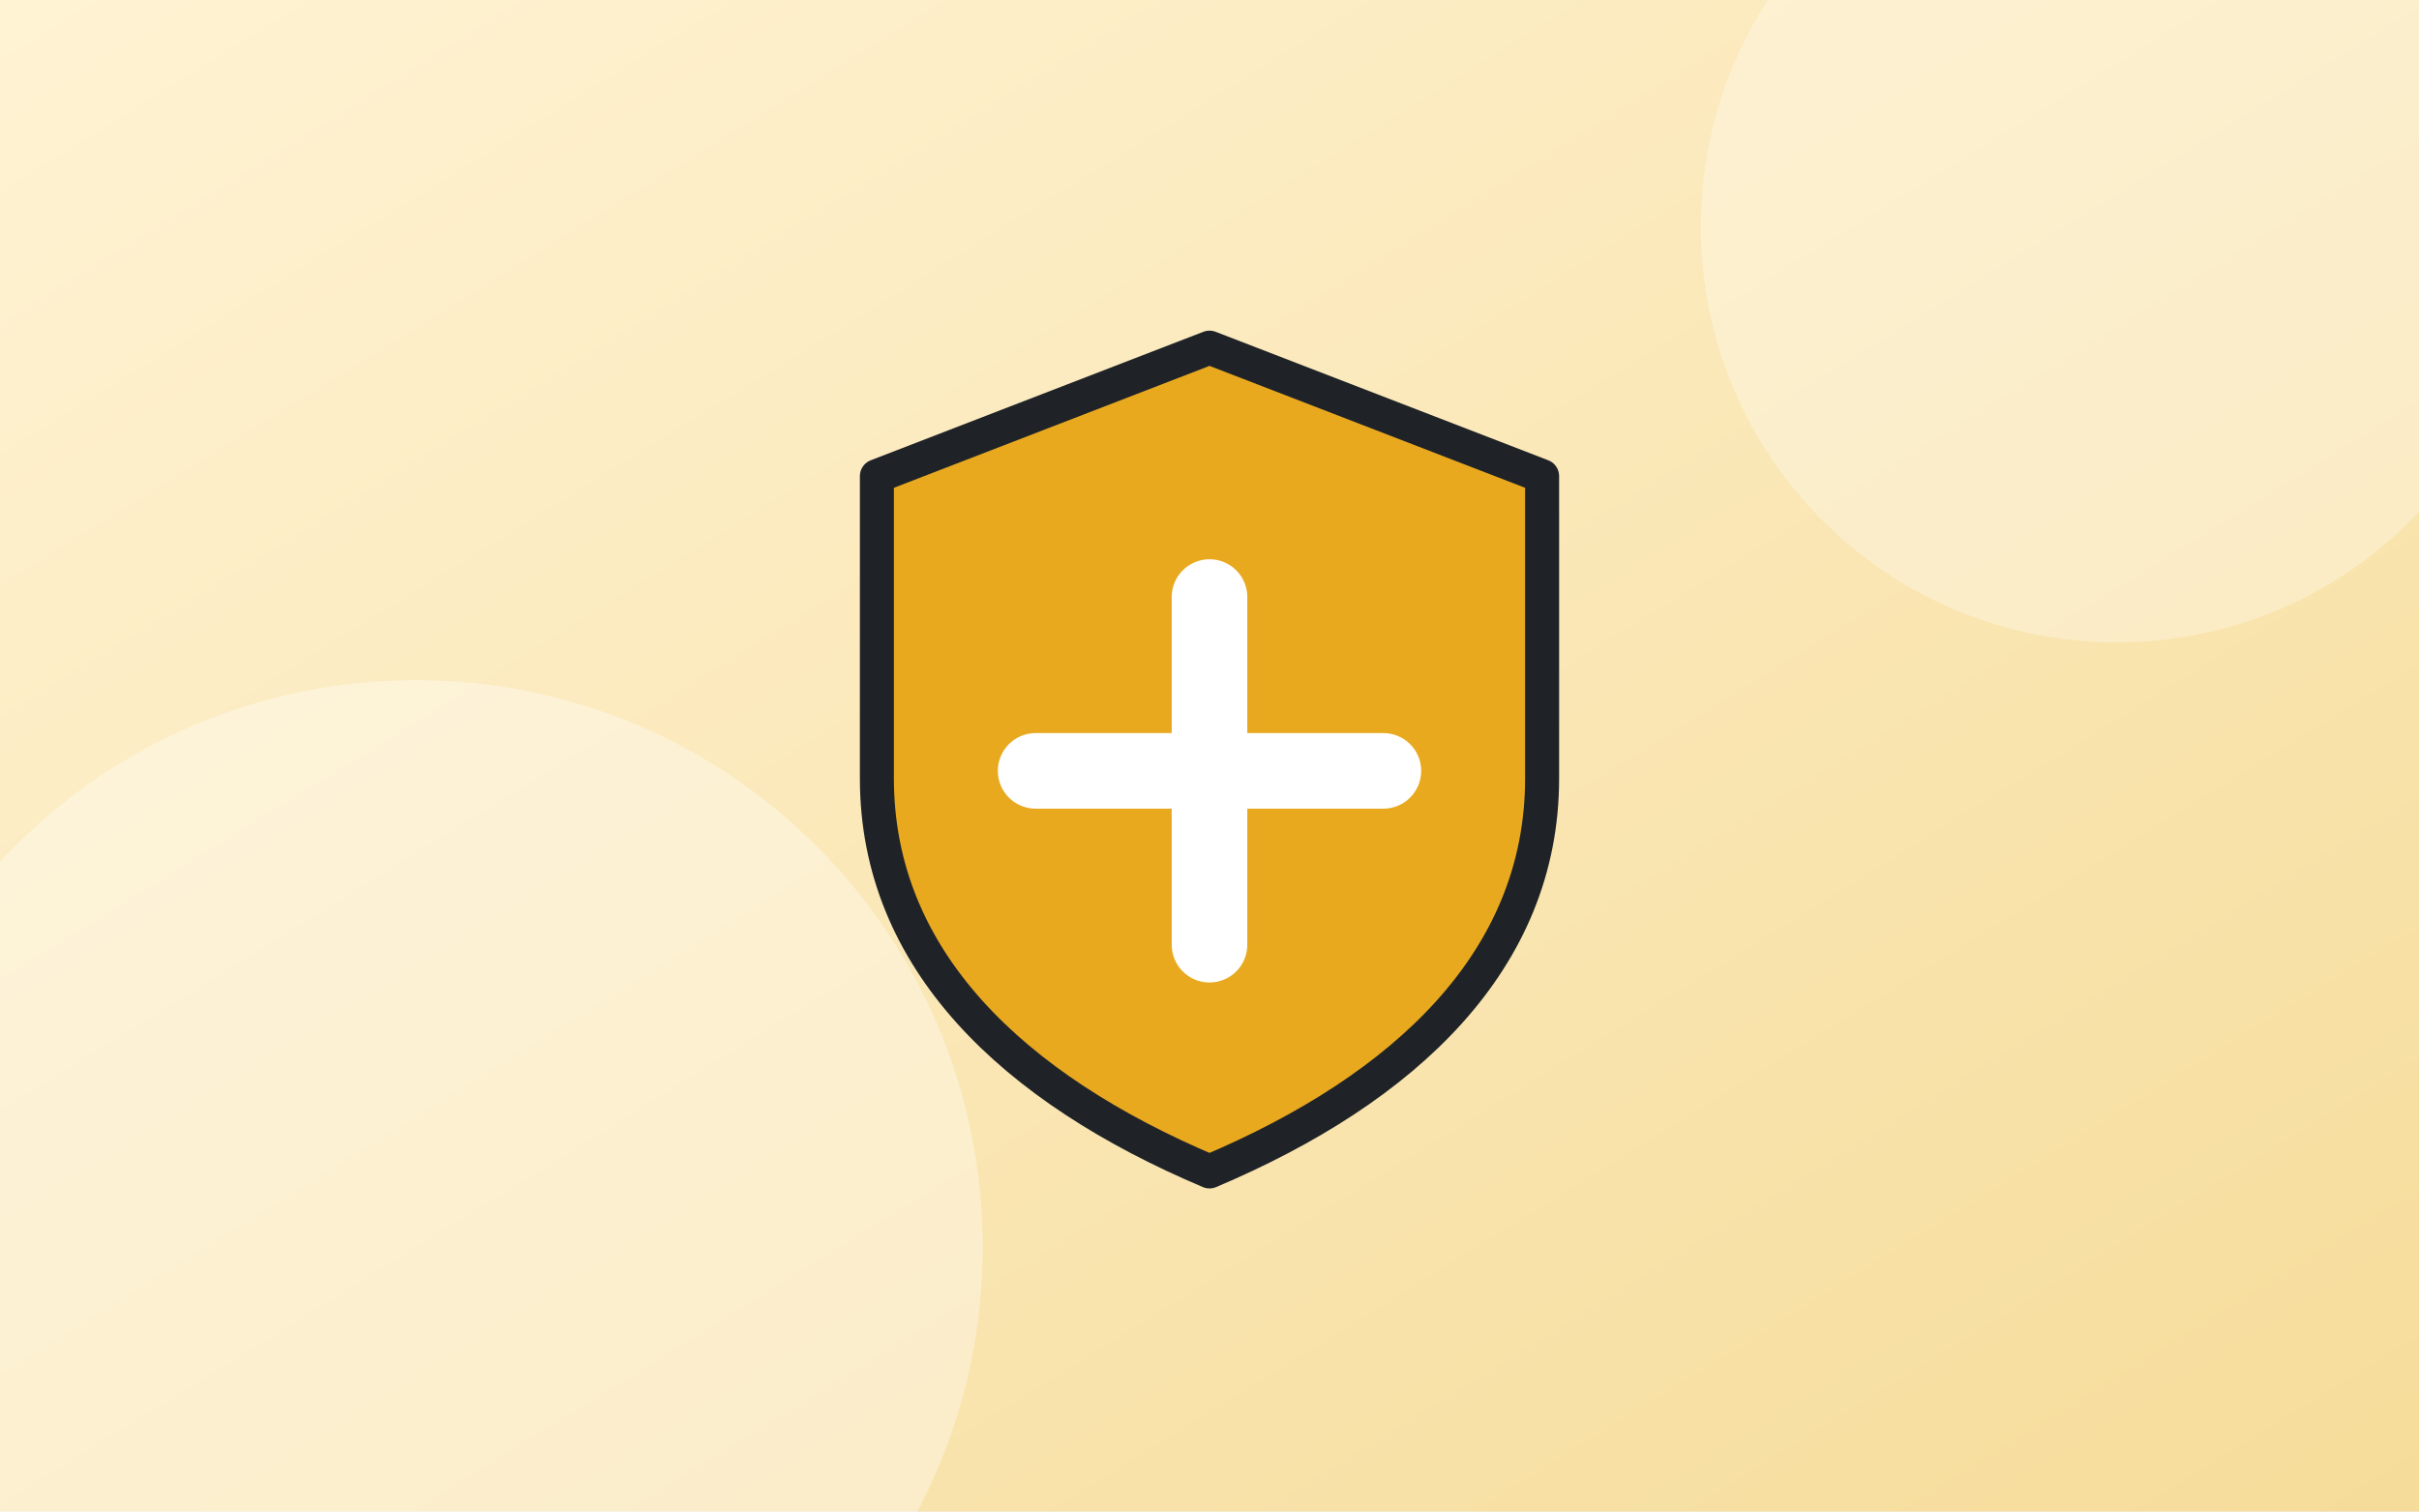
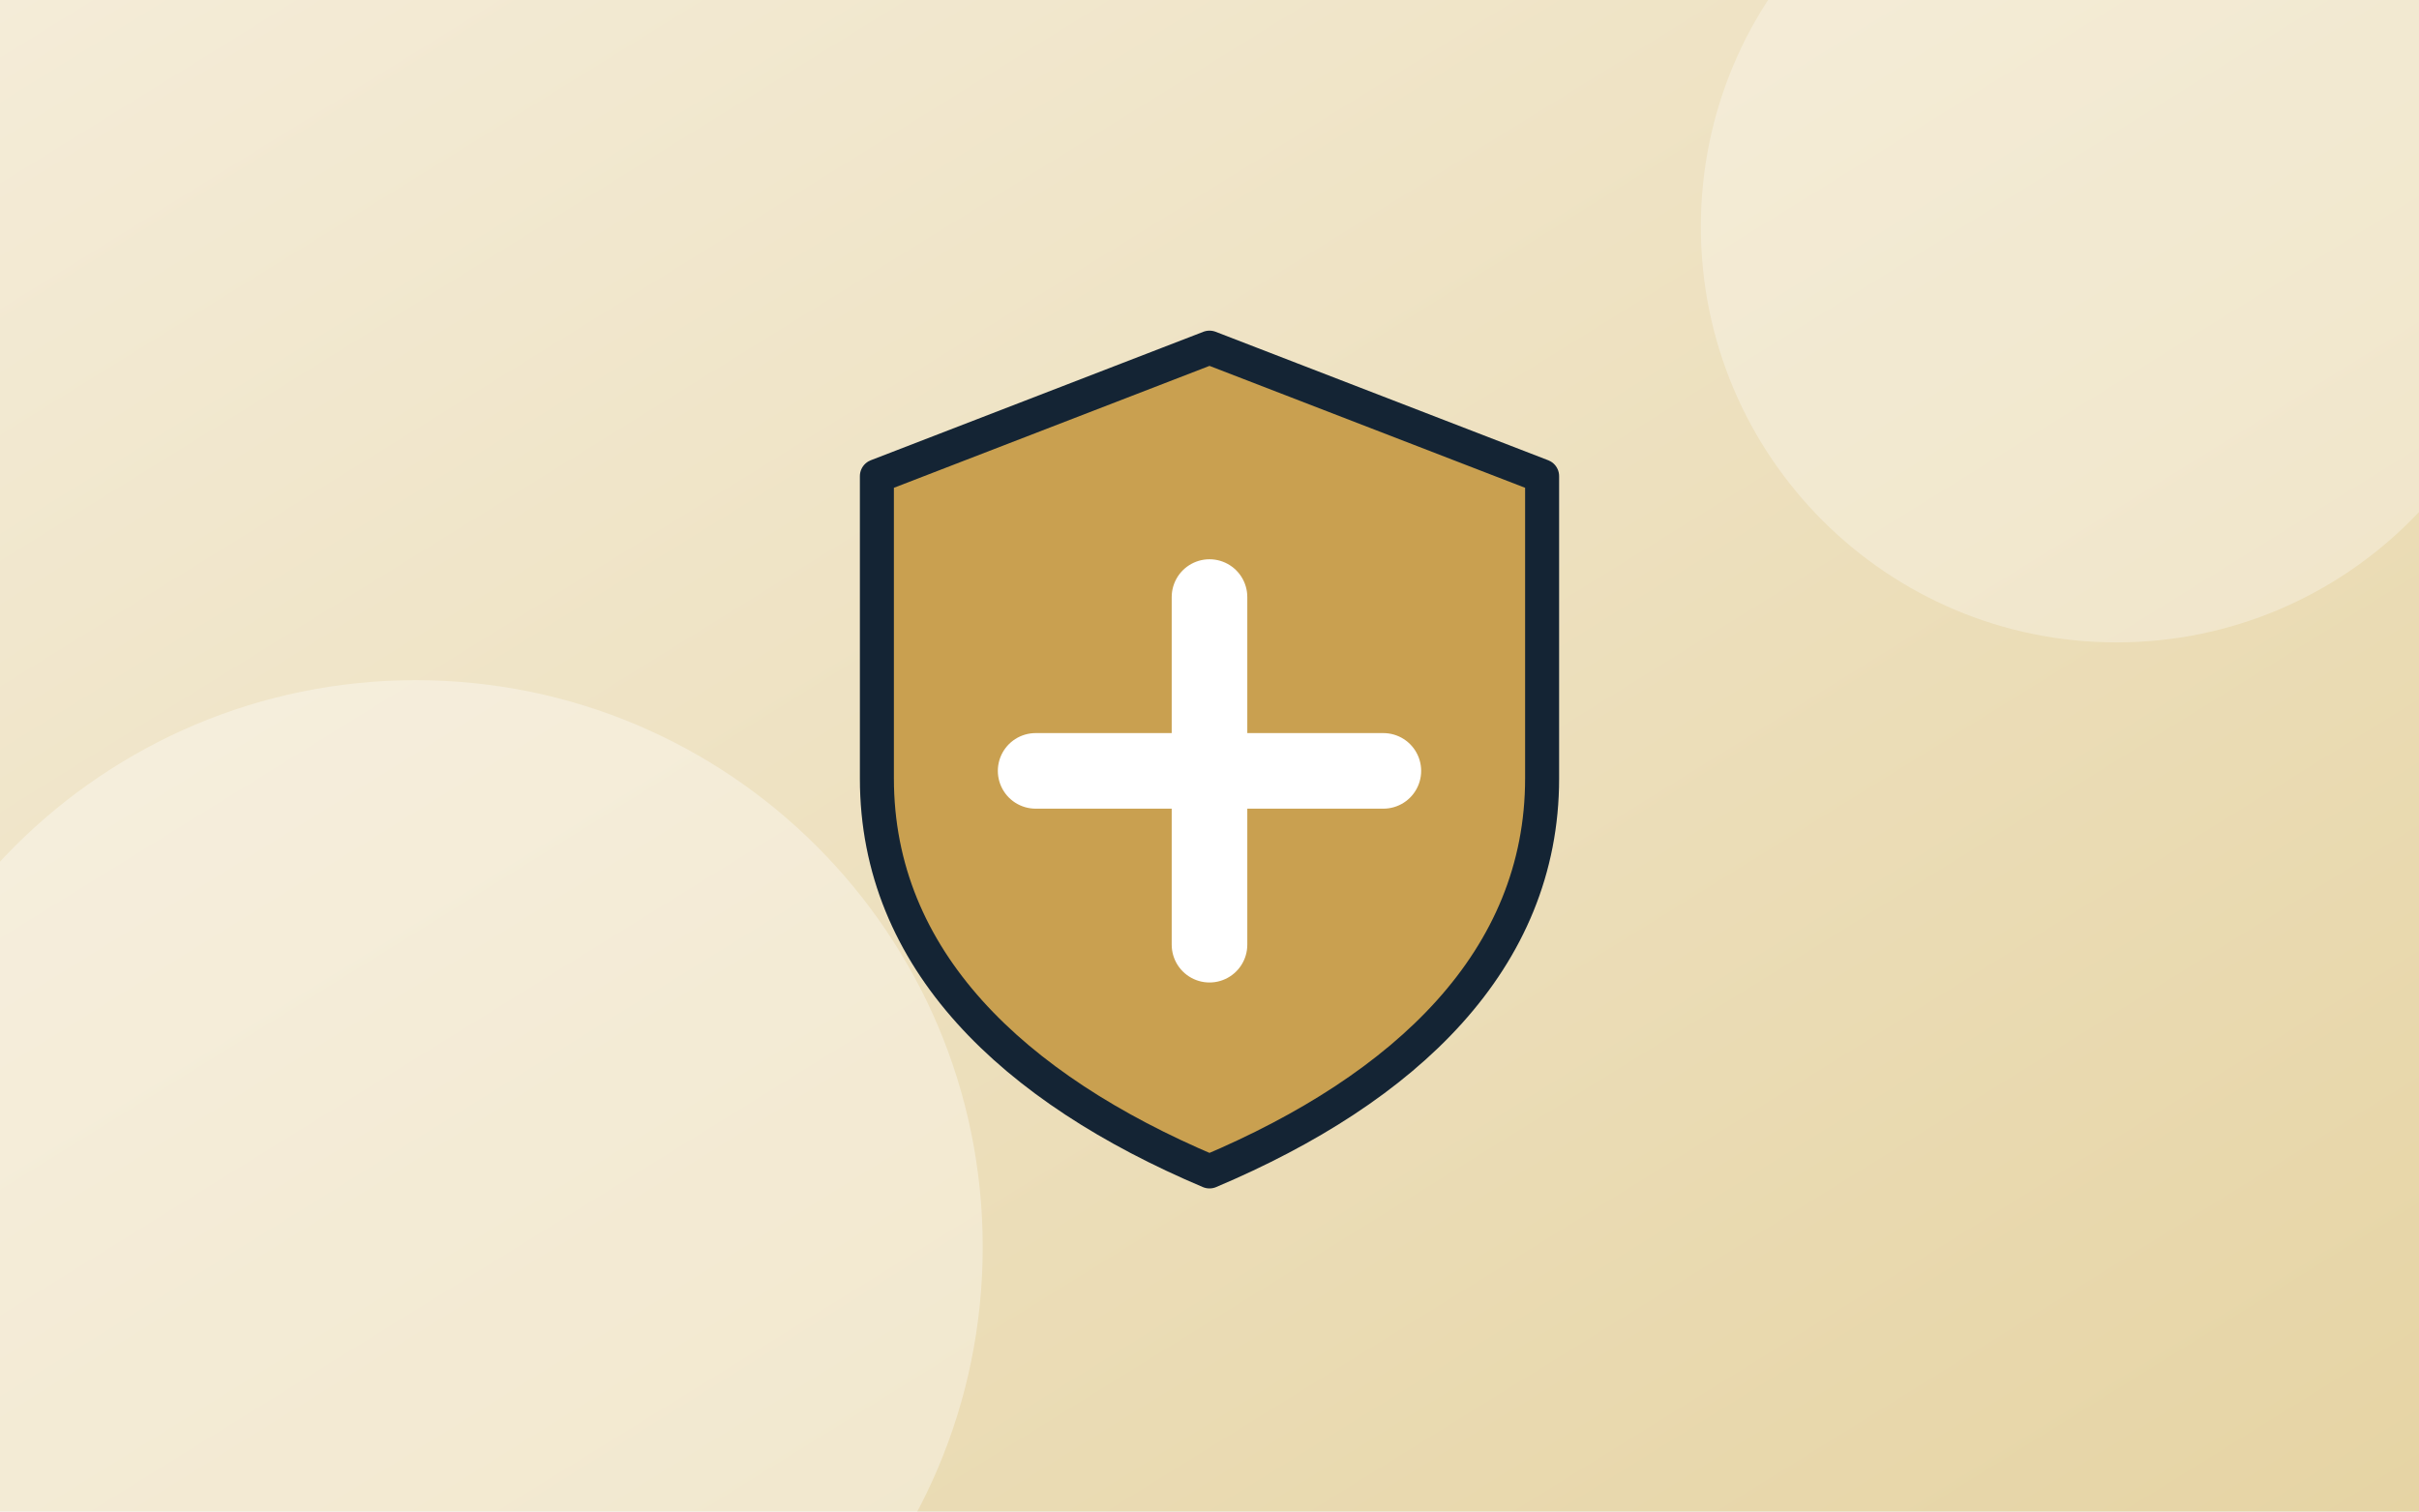
<svg xmlns="http://www.w3.org/2000/svg" viewBox="0 0 640 400" width="640" height="400">
  <defs>
    <linearGradient id="g" x1="0" y1="0" x2="1" y2="1">
-       <stop offset="0" stop-color="#fff3d4" />
-       <stop offset="1" stop-color="#f6dc9a" />
+       <stop offset="0" stop-color="#f4ecd8" />
+       <stop offset="1" stop-color="#e6d4a4" />
    </linearGradient>
  </defs>
  <rect width="640" height="400" fill="url(#g)" />
  <circle cx="110" cy="330" r="150" fill="#fff" opacity=".35" />
  <circle cx="560" cy="60" r="110" fill="#fff" opacity=".3" />
-   <path d="M320 92 L408 126 V206 C408 254 372 288 320 310 C268 288 232 254 232 206 V126 Z" fill="#e8a91f" stroke="#1f2328" stroke-width="9" stroke-linejoin="round" />
+   <path d="M320 92 L408 126 V206 C408 254 372 288 320 310 C268 288 232 254 232 206 V126 Z" fill="#c9a050" stroke="#142434" stroke-width="9" stroke-linejoin="round" />
  <path d="M320 158 V250 M274 204 H366" stroke="#fff" stroke-width="20" stroke-linecap="round" />
</svg>
